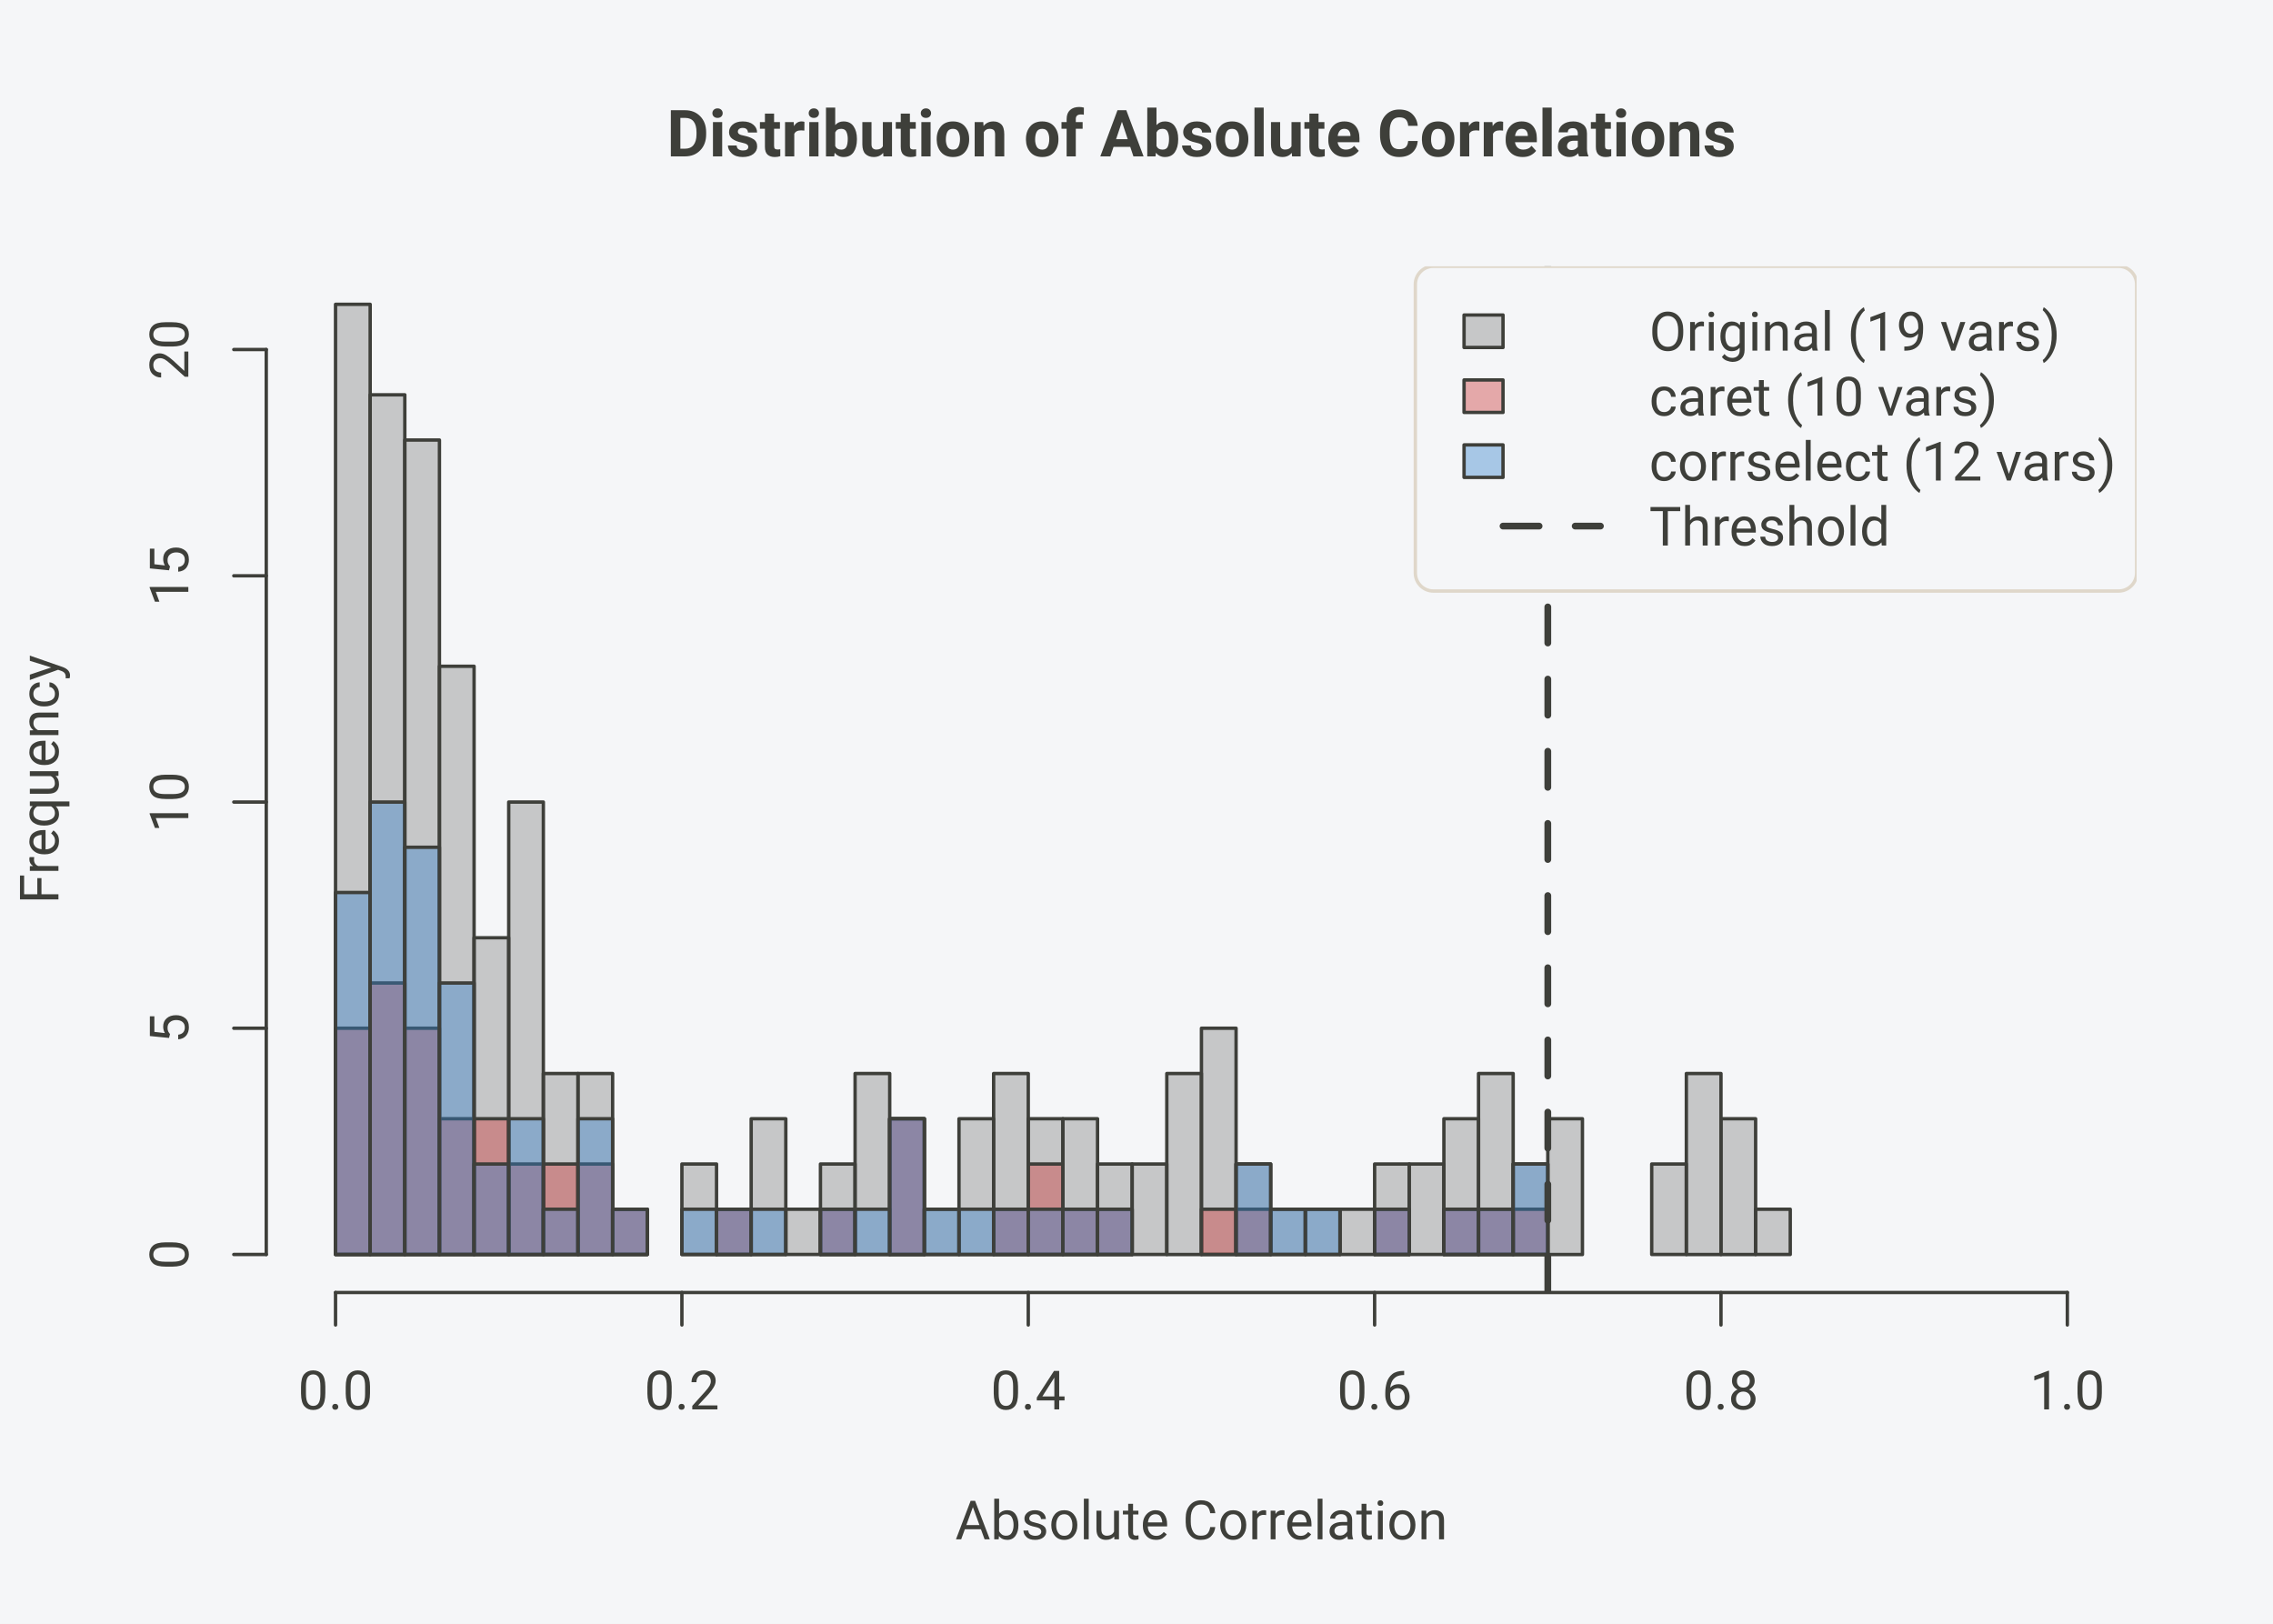
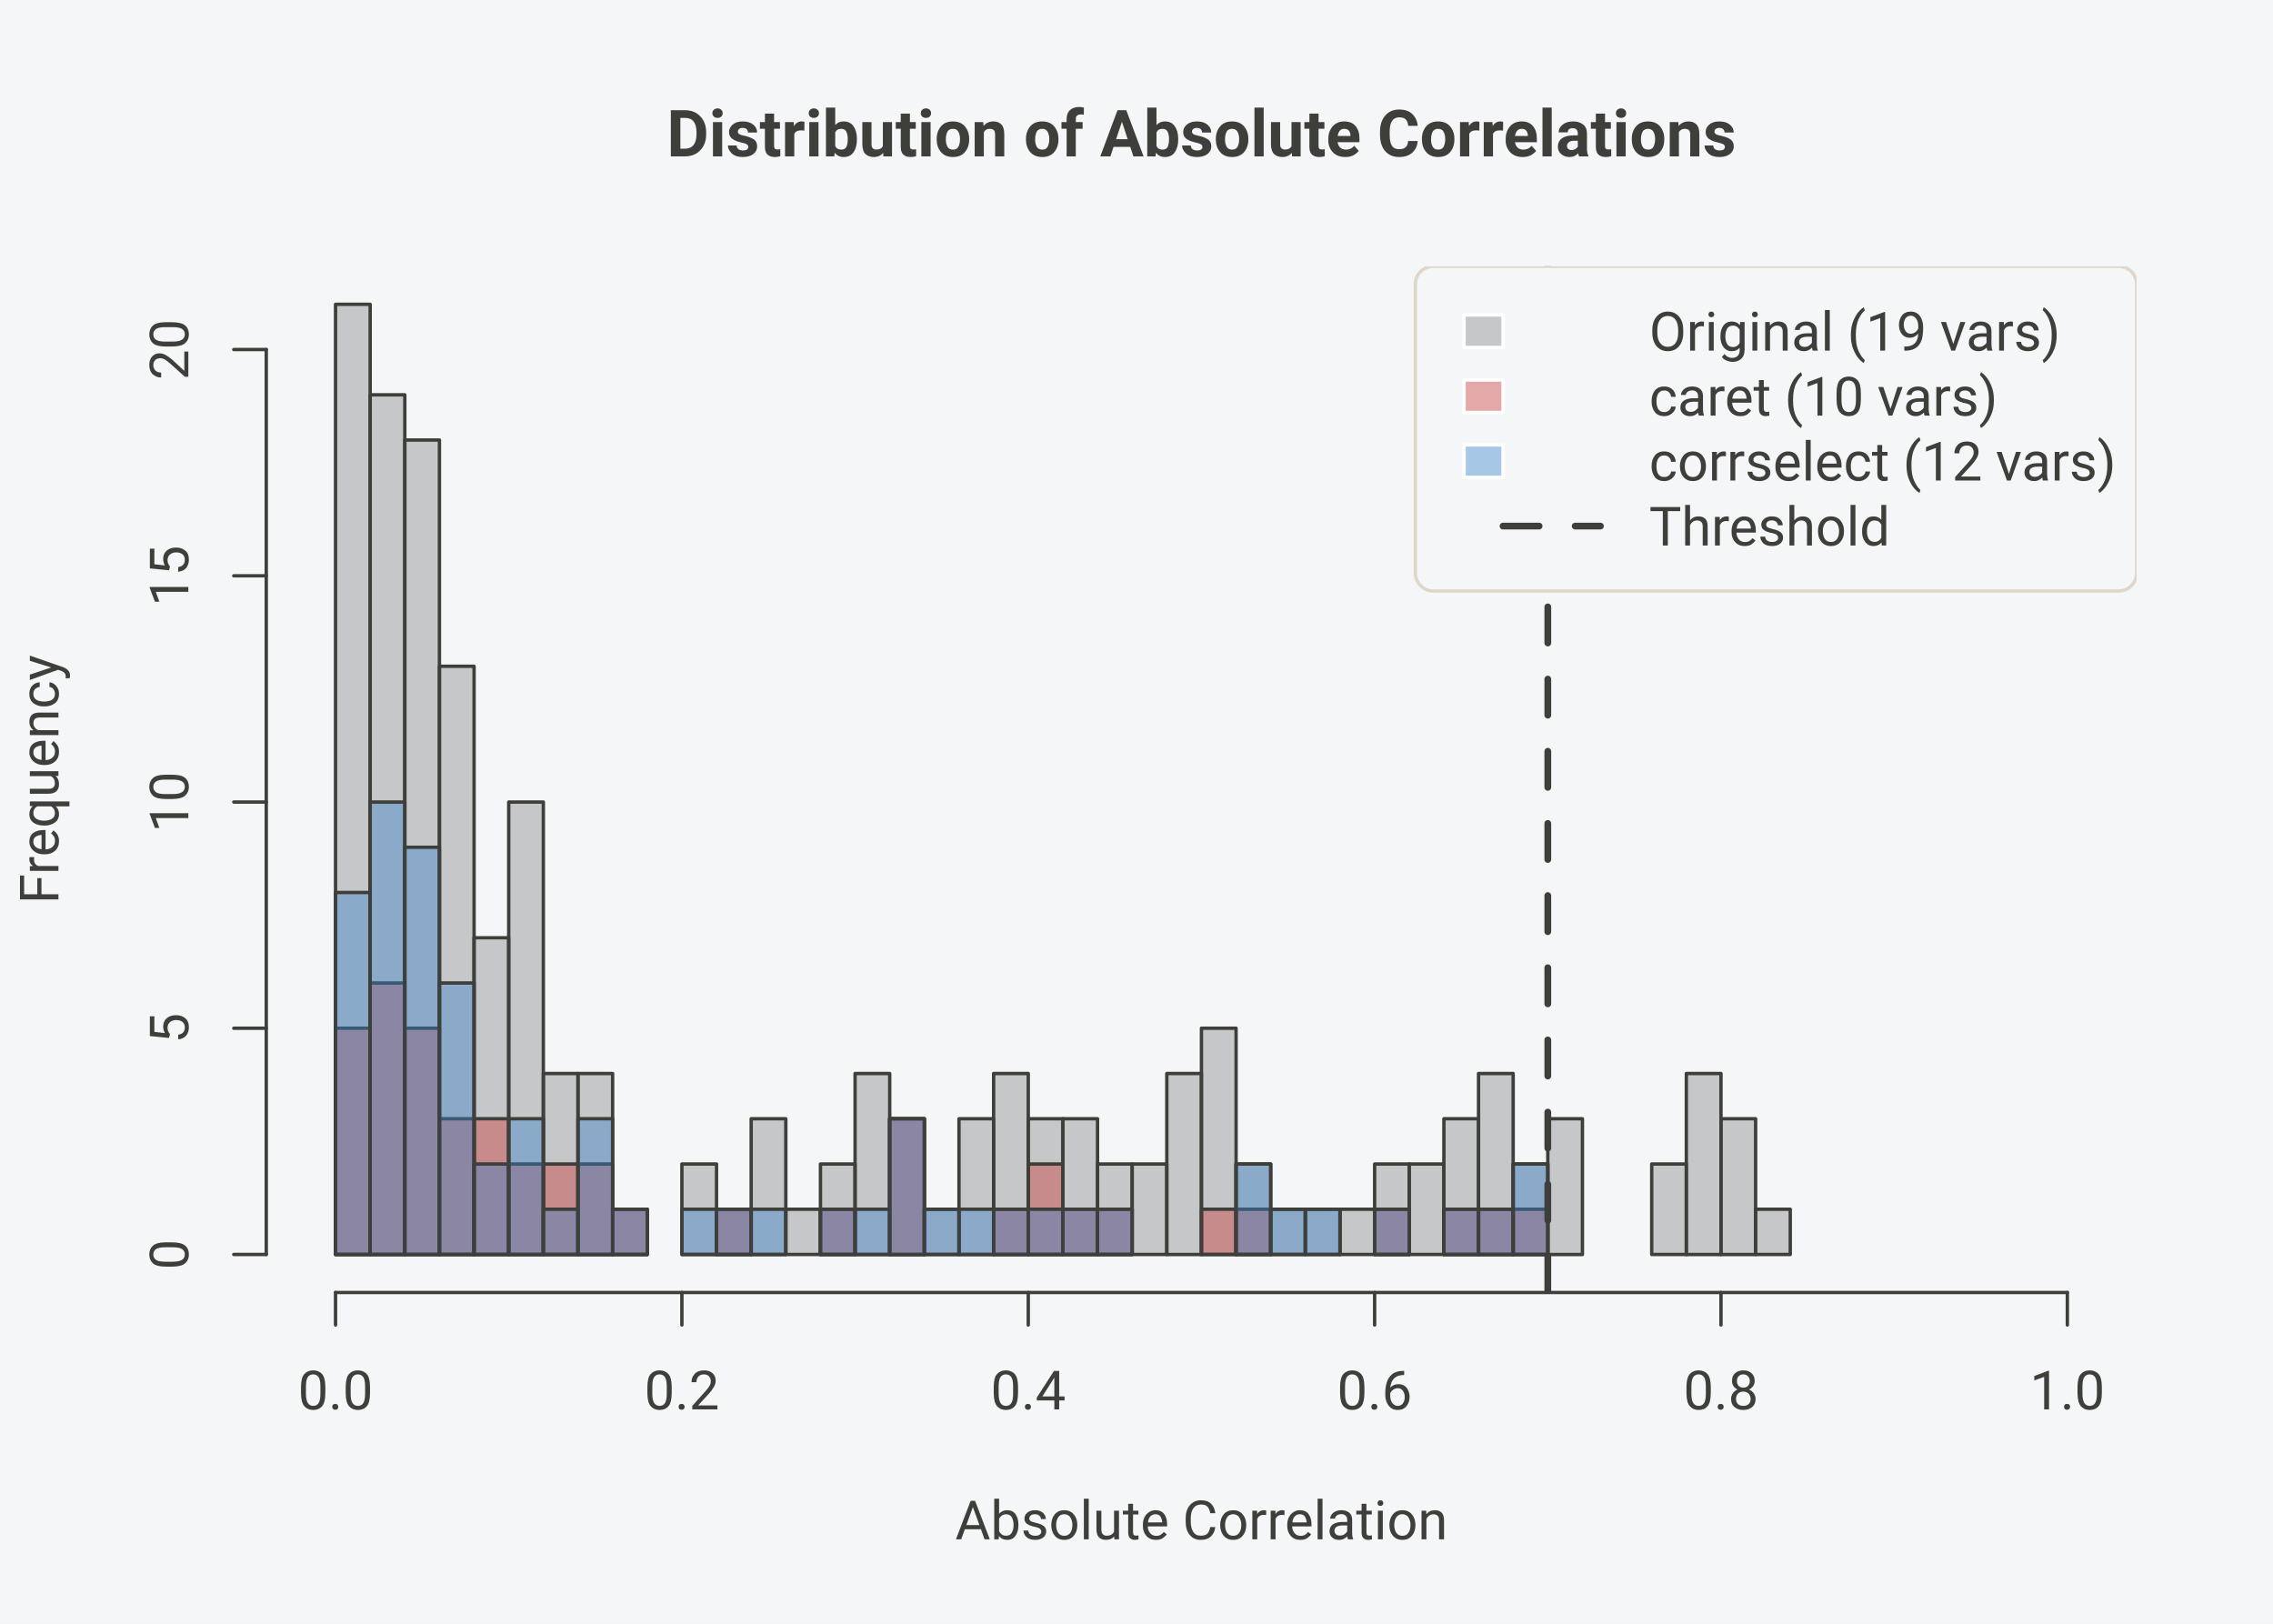
<svg xmlns="http://www.w3.org/2000/svg" width="504.00pt" height="360.00pt" viewBox="0 0 504.00 360.00">
  <g class="svglite">
    <defs>
      <style type="text/css">
    /* theme-aware-processed */
    .svglite line, .svglite polyline, .svglite polygon, .svglite path, .svglite circle {
      fill: none;
      stroke: #3E3F3A;
      stroke-linecap: round;
      stroke-linejoin: round;
      stroke-miterlimit: 10.00;
    }
    .svglite &gt; g &gt; rect {
      fill: none;
      stroke: #3E3F3A;
      stroke-linecap: round;
      stroke-linejoin: round;
      stroke-miterlimit: 10.00;
    }
    .svglite text {
      white-space: pre;
      fill: #3E3F3A;
    }
    .svglite g.glyphgroup path {
      fill: inherit;
      stroke: none;
    }
  </style>
    </defs>
-     <rect class="svg-bg" width="100%" height="100%" style="stroke: none; fill: #F5F6F8;" />
+     <rect width="100%" height="100%" style="stroke: none; fill: #F5F6F8;" />
    <defs>
      <clipPath id="cpMC4wMHw1MDQuMDB8MC4wMHwzNjAuMDA=">
        <rect x="0.00" y="0.00" width="504.00" height="360.00" />
      </clipPath>
    </defs>
    <g clip-path="url(#cpMC4wMHw1MDQuMDB8MC4wMHwzNjAuMDA=)">
      <text x="266.40" y="34.67" text-anchor="middle" style="font-size: 14.40px; font-weight: bold; font-family: &quot;Roboto&quot;, -apple-system, BlinkMacSystemFont, &quot;Segoe UI&quot;, system-ui, sans-serif;" textLength="252.17px" lengthAdjust="spacingAndGlyphs">Distribution of Absolute Correlations</text>
      <text x="266.40" y="341.28" text-anchor="middle" style="font-size: 12.00px; font-family: &quot;Roboto&quot;, -apple-system, BlinkMacSystemFont, &quot;Segoe UI&quot;, system-ui, sans-serif;" textLength="108.72px" lengthAdjust="spacingAndGlyphs">Absolute Correlation</text>
      <text transform="translate(12.96,172.80) rotate(-90)" text-anchor="middle" style="font-size: 12.00px; font-family: &quot;Roboto&quot;, -apple-system, BlinkMacSystemFont, &quot;Segoe UI&quot;, system-ui, sans-serif;" textLength="56.69px" lengthAdjust="spacingAndGlyphs">Frequency</text>
      <line x1="74.40" y1="286.56" x2="458.40" y2="286.56" style="stroke-width: 0.75;" />
      <line x1="74.40" y1="286.56" x2="74.40" y2="293.76" style="stroke-width: 0.75;" />
      <line x1="151.20" y1="286.56" x2="151.20" y2="293.76" style="stroke-width: 0.75;" />
      <line x1="228.00" y1="286.56" x2="228.00" y2="293.76" style="stroke-width: 0.75;" />
      <line x1="304.80" y1="286.56" x2="304.80" y2="293.76" style="stroke-width: 0.75;" />
      <line x1="381.60" y1="286.56" x2="381.60" y2="293.76" style="stroke-width: 0.75;" />
      <line x1="458.40" y1="286.56" x2="458.40" y2="293.76" style="stroke-width: 0.75;" />
      <text x="74.40" y="312.48" text-anchor="middle" style="font-size: 12.00px; font-family: &quot;Roboto&quot;, -apple-system, BlinkMacSystemFont, &quot;Segoe UI&quot;, system-ui, sans-serif;" textLength="16.67px" lengthAdjust="spacingAndGlyphs">0.0</text>
      <text x="151.20" y="312.48" text-anchor="middle" style="font-size: 12.00px; font-family: &quot;Roboto&quot;, -apple-system, BlinkMacSystemFont, &quot;Segoe UI&quot;, system-ui, sans-serif;" textLength="16.67px" lengthAdjust="spacingAndGlyphs">0.2</text>
      <text x="228.00" y="312.48" text-anchor="middle" style="font-size: 12.00px; font-family: &quot;Roboto&quot;, -apple-system, BlinkMacSystemFont, &quot;Segoe UI&quot;, system-ui, sans-serif;" textLength="16.67px" lengthAdjust="spacingAndGlyphs">0.4</text>
      <text x="304.80" y="312.48" text-anchor="middle" style="font-size: 12.00px; font-family: &quot;Roboto&quot;, -apple-system, BlinkMacSystemFont, &quot;Segoe UI&quot;, system-ui, sans-serif;" textLength="16.67px" lengthAdjust="spacingAndGlyphs">0.6</text>
      <text x="381.60" y="312.48" text-anchor="middle" style="font-size: 12.00px; font-family: &quot;Roboto&quot;, -apple-system, BlinkMacSystemFont, &quot;Segoe UI&quot;, system-ui, sans-serif;" textLength="16.67px" lengthAdjust="spacingAndGlyphs">0.8</text>
      <text x="458.40" y="312.48" text-anchor="middle" style="font-size: 12.00px; font-family: &quot;Roboto&quot;, -apple-system, BlinkMacSystemFont, &quot;Segoe UI&quot;, system-ui, sans-serif;" textLength="16.67px" lengthAdjust="spacingAndGlyphs">1.0</text>
      <line x1="59.04" y1="278.13" x2="59.04" y2="77.50" style="stroke-width: 0.75;" />
      <line x1="59.04" y1="278.13" x2="51.84" y2="278.13" style="stroke-width: 0.75;" />
      <line x1="59.04" y1="227.97" x2="51.84" y2="227.97" style="stroke-width: 0.75;" />
      <line x1="59.04" y1="177.82" x2="51.84" y2="177.82" style="stroke-width: 0.75;" />
      <line x1="59.04" y1="127.66" x2="51.84" y2="127.66" style="stroke-width: 0.75;" />
      <line x1="59.04" y1="77.50" x2="51.84" y2="77.50" style="stroke-width: 0.75;" />
      <text transform="translate(41.76,278.13) rotate(-90)" text-anchor="middle" style="font-size: 12.00px; font-family: &quot;Roboto&quot;, -apple-system, BlinkMacSystemFont, &quot;Segoe UI&quot;, system-ui, sans-serif;" textLength="6.67px" lengthAdjust="spacingAndGlyphs">0</text>
      <text transform="translate(41.76,227.97) rotate(-90)" text-anchor="middle" style="font-size: 12.00px; font-family: &quot;Roboto&quot;, -apple-system, BlinkMacSystemFont, &quot;Segoe UI&quot;, system-ui, sans-serif;" textLength="6.67px" lengthAdjust="spacingAndGlyphs">5</text>
      <text transform="translate(41.76,177.82) rotate(-90)" text-anchor="middle" style="font-size: 12.00px; font-family: &quot;Roboto&quot;, -apple-system, BlinkMacSystemFont, &quot;Segoe UI&quot;, system-ui, sans-serif;" textLength="13.34px" lengthAdjust="spacingAndGlyphs">10</text>
      <text transform="translate(41.76,127.66) rotate(-90)" text-anchor="middle" style="font-size: 12.00px; font-family: &quot;Roboto&quot;, -apple-system, BlinkMacSystemFont, &quot;Segoe UI&quot;, system-ui, sans-serif;" textLength="13.34px" lengthAdjust="spacingAndGlyphs">15</text>
      <text transform="translate(41.76,77.50) rotate(-90)" text-anchor="middle" style="font-size: 12.00px; font-family: &quot;Roboto&quot;, -apple-system, BlinkMacSystemFont, &quot;Segoe UI&quot;, system-ui, sans-serif;" textLength="13.34px" lengthAdjust="spacingAndGlyphs">20</text>
    </g>
    <defs>
      <clipPath id="cpNTkuMDR8NDczLjc2fDU5LjA0fDI4Ni41Ng==">
        <rect x="59.04" y="59.04" width="414.72" height="227.52" />
      </clipPath>
    </defs>
    <g clip-path="url(#cpNTkuMDR8NDczLjc2fDU5LjA0fDI4Ni41Ng==)">
      <rect x="74.40" y="67.47" width="7.68" height="210.67" style="stroke-width: 0.75; fill: #808080; fill-opacity: 0.40;" />
      <rect x="82.08" y="87.53" width="7.68" height="190.60" style="stroke-width: 0.75; fill: #808080; fill-opacity: 0.40;" />
      <rect x="89.76" y="97.56" width="7.68" height="180.57" style="stroke-width: 0.75; fill: #808080; fill-opacity: 0.40;" />
      <rect x="97.44" y="147.72" width="7.68" height="130.41" style="stroke-width: 0.75; fill: #808080; fill-opacity: 0.40;" />
      <rect x="105.12" y="207.91" width="7.68" height="70.22" style="stroke-width: 0.75; fill: #808080; fill-opacity: 0.40;" />
      <rect x="112.80" y="177.82" width="7.68" height="100.32" style="stroke-width: 0.75; fill: #808080; fill-opacity: 0.40;" />
      <rect x="120.48" y="238.01" width="7.68" height="40.13" style="stroke-width: 0.75; fill: #808080; fill-opacity: 0.40;" />
      <rect x="128.16" y="238.01" width="7.68" height="40.13" style="stroke-width: 0.75; fill: #808080; fill-opacity: 0.40;" />
      <rect x="135.84" y="268.10" width="7.68" height="10.03" style="stroke-width: 0.75; fill: #808080; fill-opacity: 0.40;" />
      <rect x="143.52" y="278.13" width="7.68" height="0.00" style="stroke-width: 0.75; fill: #808080; fill-opacity: 0.40;" />
      <rect x="151.20" y="258.07" width="7.68" height="20.06" style="stroke-width: 0.75; fill: #808080; fill-opacity: 0.40;" />
      <rect x="158.88" y="268.10" width="7.68" height="10.03" style="stroke-width: 0.75; fill: #808080; fill-opacity: 0.40;" />
      <rect x="166.56" y="248.04" width="7.68" height="30.10" style="stroke-width: 0.75; fill: #808080; fill-opacity: 0.40;" />
      <rect x="174.24" y="268.10" width="7.68" height="10.03" style="stroke-width: 0.75; fill: #808080; fill-opacity: 0.40;" />
      <rect x="181.92" y="258.07" width="7.68" height="20.06" style="stroke-width: 0.75; fill: #808080; fill-opacity: 0.40;" />
      <rect x="189.60" y="238.01" width="7.68" height="40.13" style="stroke-width: 0.75; fill: #808080; fill-opacity: 0.40;" />
      <rect x="197.28" y="248.04" width="7.68" height="30.10" style="stroke-width: 0.75; fill: #808080; fill-opacity: 0.40;" />
      <rect x="204.96" y="268.10" width="7.68" height="10.03" style="stroke-width: 0.75; fill: #808080; fill-opacity: 0.40;" />
      <rect x="212.64" y="248.04" width="7.68" height="30.10" style="stroke-width: 0.75; fill: #808080; fill-opacity: 0.40;" />
      <rect x="220.32" y="238.01" width="7.68" height="40.13" style="stroke-width: 0.75; fill: #808080; fill-opacity: 0.40;" />
      <rect x="228.00" y="248.04" width="7.68" height="30.10" style="stroke-width: 0.75; fill: #808080; fill-opacity: 0.40;" />
      <rect x="235.68" y="248.04" width="7.68" height="30.10" style="stroke-width: 0.75; fill: #808080; fill-opacity: 0.40;" />
      <rect x="243.36" y="258.07" width="7.68" height="20.06" style="stroke-width: 0.75; fill: #808080; fill-opacity: 0.40;" />
      <rect x="251.04" y="258.07" width="7.68" height="20.06" style="stroke-width: 0.75; fill: #808080; fill-opacity: 0.40;" />
      <rect x="258.72" y="238.01" width="7.68" height="40.13" style="stroke-width: 0.75; fill: #808080; fill-opacity: 0.40;" />
      <rect x="266.40" y="227.97" width="7.68" height="50.16" style="stroke-width: 0.75; fill: #808080; fill-opacity: 0.40;" />
      <rect x="274.08" y="258.07" width="7.68" height="20.06" style="stroke-width: 0.75; fill: #808080; fill-opacity: 0.40;" />
      <rect x="281.76" y="268.10" width="7.68" height="10.03" style="stroke-width: 0.75; fill: #808080; fill-opacity: 0.40;" />
      <rect x="289.44" y="268.10" width="7.68" height="10.03" style="stroke-width: 0.75; fill: #808080; fill-opacity: 0.40;" />
      <rect x="297.12" y="268.10" width="7.68" height="10.03" style="stroke-width: 0.75; fill: #808080; fill-opacity: 0.40;" />
      <rect x="304.80" y="258.07" width="7.68" height="20.06" style="stroke-width: 0.75; fill: #808080; fill-opacity: 0.40;" />
      <rect x="312.48" y="258.07" width="7.68" height="20.06" style="stroke-width: 0.75; fill: #808080; fill-opacity: 0.40;" />
      <rect x="320.16" y="248.04" width="7.68" height="30.10" style="stroke-width: 0.75; fill: #808080; fill-opacity: 0.40;" />
      <rect x="327.84" y="238.01" width="7.68" height="40.13" style="stroke-width: 0.75; fill: #808080; fill-opacity: 0.40;" />
      <rect x="335.52" y="258.07" width="7.68" height="20.06" style="stroke-width: 0.75; fill: #808080; fill-opacity: 0.40;" />
      <rect x="343.20" y="248.04" width="7.68" height="30.10" style="stroke-width: 0.75; fill: #808080; fill-opacity: 0.40;" />
      <rect x="350.88" y="278.13" width="7.68" height="0.00" style="stroke-width: 0.75; fill: #808080; fill-opacity: 0.40;" />
      <rect x="358.56" y="278.13" width="7.68" height="0.00" style="stroke-width: 0.75; fill: #808080; fill-opacity: 0.40;" />
      <rect x="366.24" y="258.07" width="7.68" height="20.06" style="stroke-width: 0.75; fill: #808080; fill-opacity: 0.40;" />
      <rect x="373.92" y="238.01" width="7.68" height="40.13" style="stroke-width: 0.75; fill: #808080; fill-opacity: 0.40;" />
      <rect x="381.60" y="248.04" width="7.68" height="30.10" style="stroke-width: 0.75; fill: #808080; fill-opacity: 0.40;" />
      <rect x="389.28" y="268.10" width="7.68" height="10.03" style="stroke-width: 0.75; fill: #808080; fill-opacity: 0.40;" />
      <rect x="74.40" y="227.97" width="7.68" height="50.16" style="stroke-width: 0.75; fill: #CC3333; fill-opacity: 0.40;" />
      <rect x="82.08" y="217.94" width="7.68" height="60.19" style="stroke-width: 0.75; fill: #CC3333; fill-opacity: 0.40;" />
      <rect x="89.76" y="227.97" width="7.68" height="50.16" style="stroke-width: 0.75; fill: #CC3333; fill-opacity: 0.40;" />
      <rect x="97.44" y="248.04" width="7.68" height="30.10" style="stroke-width: 0.75; fill: #CC3333; fill-opacity: 0.40;" />
      <rect x="105.12" y="248.04" width="7.68" height="30.10" style="stroke-width: 0.75; fill: #CC3333; fill-opacity: 0.40;" />
      <rect x="112.80" y="258.07" width="7.68" height="20.06" style="stroke-width: 0.75; fill: #CC3333; fill-opacity: 0.40;" />
      <rect x="120.48" y="258.07" width="7.68" height="20.06" style="stroke-width: 0.75; fill: #CC3333; fill-opacity: 0.40;" />
      <rect x="128.16" y="258.07" width="7.68" height="20.06" style="stroke-width: 0.75; fill: #CC3333; fill-opacity: 0.40;" />
      <rect x="135.84" y="268.10" width="7.68" height="10.03" style="stroke-width: 0.75; fill: #CC3333; fill-opacity: 0.40;" />
      <rect x="143.52" y="278.13" width="7.68" height="0.00" style="stroke-width: 0.75; fill: #CC3333; fill-opacity: 0.40;" />
      <rect x="151.20" y="278.13" width="7.68" height="0.00" style="stroke-width: 0.75; fill: #CC3333; fill-opacity: 0.40;" />
      <rect x="158.88" y="268.10" width="7.68" height="10.03" style="stroke-width: 0.75; fill: #CC3333; fill-opacity: 0.40;" />
      <rect x="166.56" y="278.13" width="7.68" height="0.00" style="stroke-width: 0.75; fill: #CC3333; fill-opacity: 0.40;" />
      <rect x="174.24" y="278.13" width="7.68" height="0.00" style="stroke-width: 0.75; fill: #CC3333; fill-opacity: 0.40;" />
      <rect x="181.92" y="268.10" width="7.68" height="10.03" style="stroke-width: 0.75; fill: #CC3333; fill-opacity: 0.40;" />
      <rect x="189.60" y="278.13" width="7.68" height="0.00" style="stroke-width: 0.75; fill: #CC3333; fill-opacity: 0.40;" />
      <rect x="197.28" y="248.04" width="7.68" height="30.10" style="stroke-width: 0.75; fill: #CC3333; fill-opacity: 0.40;" />
      <rect x="204.96" y="278.13" width="7.68" height="0.00" style="stroke-width: 0.75; fill: #CC3333; fill-opacity: 0.40;" />
      <rect x="212.64" y="278.13" width="7.68" height="0.00" style="stroke-width: 0.75; fill: #CC3333; fill-opacity: 0.40;" />
      <rect x="220.32" y="268.10" width="7.68" height="10.03" style="stroke-width: 0.75; fill: #CC3333; fill-opacity: 0.40;" />
      <rect x="228.00" y="258.07" width="7.68" height="20.06" style="stroke-width: 0.75; fill: #CC3333; fill-opacity: 0.40;" />
      <rect x="235.68" y="268.10" width="7.68" height="10.03" style="stroke-width: 0.75; fill: #CC3333; fill-opacity: 0.40;" />
      <rect x="243.36" y="268.10" width="7.68" height="10.03" style="stroke-width: 0.75; fill: #CC3333; fill-opacity: 0.40;" />
      <rect x="251.04" y="278.13" width="7.68" height="0.00" style="stroke-width: 0.75; fill: #CC3333; fill-opacity: 0.40;" />
      <rect x="258.72" y="278.13" width="7.68" height="0.00" style="stroke-width: 0.75; fill: #CC3333; fill-opacity: 0.40;" />
      <rect x="266.40" y="268.10" width="7.68" height="10.03" style="stroke-width: 0.75; fill: #CC3333; fill-opacity: 0.40;" />
      <rect x="274.08" y="268.10" width="7.68" height="10.03" style="stroke-width: 0.75; fill: #CC3333; fill-opacity: 0.40;" />
      <rect x="281.76" y="278.13" width="7.68" height="0.00" style="stroke-width: 0.75; fill: #CC3333; fill-opacity: 0.40;" />
      <rect x="289.44" y="278.13" width="7.68" height="0.00" style="stroke-width: 0.75; fill: #CC3333; fill-opacity: 0.40;" />
      <rect x="297.12" y="278.13" width="7.68" height="0.00" style="stroke-width: 0.75; fill: #CC3333; fill-opacity: 0.40;" />
      <rect x="304.80" y="268.10" width="7.68" height="10.03" style="stroke-width: 0.75; fill: #CC3333; fill-opacity: 0.40;" />
      <rect x="312.48" y="278.13" width="7.68" height="0.00" style="stroke-width: 0.75; fill: #CC3333; fill-opacity: 0.40;" />
      <rect x="320.16" y="268.10" width="7.68" height="10.03" style="stroke-width: 0.75; fill: #CC3333; fill-opacity: 0.40;" />
      <rect x="327.84" y="268.10" width="7.68" height="10.03" style="stroke-width: 0.75; fill: #CC3333; fill-opacity: 0.40;" />
      <rect x="335.52" y="268.10" width="7.68" height="10.03" style="stroke-width: 0.75; fill: #CC3333; fill-opacity: 0.40;" />
      <rect x="74.40" y="197.88" width="7.68" height="80.25" style="stroke-width: 0.75; fill: #3380CC; fill-opacity: 0.40;" />
      <rect x="82.08" y="177.82" width="7.68" height="100.32" style="stroke-width: 0.75; fill: #3380CC; fill-opacity: 0.40;" />
      <rect x="89.76" y="187.85" width="7.68" height="90.29" style="stroke-width: 0.75; fill: #3380CC; fill-opacity: 0.40;" />
      <rect x="97.44" y="217.94" width="7.68" height="60.19" style="stroke-width: 0.75; fill: #3380CC; fill-opacity: 0.40;" />
      <rect x="105.12" y="258.07" width="7.68" height="20.06" style="stroke-width: 0.75; fill: #3380CC; fill-opacity: 0.40;" />
      <rect x="112.80" y="248.04" width="7.68" height="30.10" style="stroke-width: 0.75; fill: #3380CC; fill-opacity: 0.40;" />
      <rect x="120.48" y="268.10" width="7.68" height="10.03" style="stroke-width: 0.75; fill: #3380CC; fill-opacity: 0.40;" />
      <rect x="128.16" y="248.04" width="7.68" height="30.10" style="stroke-width: 0.75; fill: #3380CC; fill-opacity: 0.40;" />
      <rect x="135.84" y="268.10" width="7.68" height="10.03" style="stroke-width: 0.75; fill: #3380CC; fill-opacity: 0.40;" />
      <rect x="143.52" y="278.13" width="7.68" height="0.00" style="stroke-width: 0.75; fill: #3380CC; fill-opacity: 0.40;" />
      <rect x="151.20" y="268.10" width="7.68" height="10.03" style="stroke-width: 0.75; fill: #3380CC; fill-opacity: 0.40;" />
      <rect x="158.88" y="268.10" width="7.68" height="10.03" style="stroke-width: 0.75; fill: #3380CC; fill-opacity: 0.40;" />
      <rect x="166.56" y="268.10" width="7.68" height="10.03" style="stroke-width: 0.75; fill: #3380CC; fill-opacity: 0.40;" />
      <rect x="174.24" y="278.13" width="7.68" height="0.00" style="stroke-width: 0.75; fill: #3380CC; fill-opacity: 0.40;" />
      <rect x="181.92" y="268.10" width="7.68" height="10.03" style="stroke-width: 0.75; fill: #3380CC; fill-opacity: 0.40;" />
      <rect x="189.60" y="268.10" width="7.68" height="10.03" style="stroke-width: 0.75; fill: #3380CC; fill-opacity: 0.40;" />
      <rect x="197.28" y="248.04" width="7.68" height="30.10" style="stroke-width: 0.75; fill: #3380CC; fill-opacity: 0.40;" />
      <rect x="204.96" y="268.10" width="7.68" height="10.03" style="stroke-width: 0.75; fill: #3380CC; fill-opacity: 0.40;" />
      <rect x="212.64" y="268.10" width="7.68" height="10.03" style="stroke-width: 0.75; fill: #3380CC; fill-opacity: 0.40;" />
      <rect x="220.32" y="268.10" width="7.68" height="10.03" style="stroke-width: 0.75; fill: #3380CC; fill-opacity: 0.40;" />
      <rect x="228.00" y="268.10" width="7.68" height="10.03" style="stroke-width: 0.75; fill: #3380CC; fill-opacity: 0.40;" />
      <rect x="235.68" y="268.10" width="7.68" height="10.03" style="stroke-width: 0.75; fill: #3380CC; fill-opacity: 0.40;" />
      <rect x="243.36" y="268.10" width="7.68" height="10.03" style="stroke-width: 0.75; fill: #3380CC; fill-opacity: 0.40;" />
      <rect x="251.04" y="278.13" width="7.68" height="0.00" style="stroke-width: 0.75; fill: #3380CC; fill-opacity: 0.40;" />
      <rect x="258.72" y="278.13" width="7.68" height="0.00" style="stroke-width: 0.75; fill: #3380CC; fill-opacity: 0.40;" />
      <rect x="266.40" y="278.13" width="7.68" height="0.00" style="stroke-width: 0.75; fill: #3380CC; fill-opacity: 0.40;" />
      <rect x="274.08" y="258.07" width="7.68" height="20.06" style="stroke-width: 0.75; fill: #3380CC; fill-opacity: 0.40;" />
      <rect x="281.76" y="268.10" width="7.68" height="10.03" style="stroke-width: 0.75; fill: #3380CC; fill-opacity: 0.40;" />
      <rect x="289.44" y="268.10" width="7.68" height="10.03" style="stroke-width: 0.75; fill: #3380CC; fill-opacity: 0.40;" />
      <rect x="297.12" y="278.13" width="7.68" height="0.00" style="stroke-width: 0.75; fill: #3380CC; fill-opacity: 0.40;" />
      <rect x="304.80" y="268.10" width="7.68" height="10.03" style="stroke-width: 0.75; fill: #3380CC; fill-opacity: 0.40;" />
      <rect x="312.48" y="278.13" width="7.68" height="0.00" style="stroke-width: 0.75; fill: #3380CC; fill-opacity: 0.40;" />
      <rect x="320.16" y="268.10" width="7.68" height="10.03" style="stroke-width: 0.75; fill: #3380CC; fill-opacity: 0.40;" />
      <rect x="327.84" y="268.10" width="7.68" height="10.03" style="stroke-width: 0.75; fill: #3380CC; fill-opacity: 0.40;" />
      <rect x="335.52" y="258.07" width="7.68" height="20.06" style="stroke-width: 0.75; fill: #3380CC; fill-opacity: 0.40;" />
      <line x1="343.20" y1="286.56" x2="343.20" y2="59.04" style="stroke-width: 1.50; stroke-dasharray: 8.00,8.00;" />
      <rect rx="4" x="313.83" y="59.04" width="159.93" height="72.00" style="stroke-width: 0.75; stroke: #DFD7CA; fill: #F5F6F8;" />
-       <rect x="324.63" y="69.84" width="8.64" height="7.20" style="stroke-width: 0.75; stroke: #3E3F3A; fill: #808080; fill-opacity: 0.40;" />
-       <rect x="324.63" y="84.24" width="8.64" height="7.20" style="stroke-width: 0.75; stroke: #3E3F3A; fill: #CC3333; fill-opacity: 0.40;" />
-       <rect x="324.63" y="98.64" width="8.64" height="7.20" style="stroke-width: 0.75; stroke: #3E3F3A; fill: #3380CC; fill-opacity: 0.40;" />
-       <rect x="324.63" y="113.04" width="8.64" height="7.20" style="stroke-width: 0.75; stroke: none;" />
-       <line x1="333.27" y1="116.64" x2="354.87" y2="116.64" style="stroke-width: 1.50; stroke-dasharray: 8.00,8.00;" />
+       <rect x="324.63" y="69.84" width="8.64" height="7.20" style="stroke-width: 0.75; stroke: #FFFFFF; fill: #808080; fill-opacity: 0.40;" />
+       <rect x="324.63" y="84.24" width="8.64" height="7.20" style="stroke-width: 0.75; stroke: #FFFFFF; fill: #CC3333; fill-opacity: 0.40;" />
+       <rect x="324.63" y="98.64" width="8.64" height="7.20" style="stroke-width: 0.75; stroke: #FFFFFF; fill: #3380CC; fill-opacity: 0.40;" />
+       <rect x="324.63" y="113.04" width="8.64" height="7.20" style="stroke-width: 0.75; stroke: none;" /> fill: #F5F6F8;' /&gt;
+ <line x1="333.27" y1="116.64" x2="354.87" y2="116.64" style="stroke-width: 1.50; stroke-dasharray: 8.00,8.00;" />
      <text x="365.67" y="77.74" style="font-size: 12.00px; font-family: &quot;Roboto&quot;, -apple-system, BlinkMacSystemFont, &quot;Segoe UI&quot;, system-ui, sans-serif;" textLength="92.03px" lengthAdjust="spacingAndGlyphs">Original (19 vars)</text>
      <text x="365.67" y="92.14" style="font-size: 12.00px; font-family: &quot;Roboto&quot;, -apple-system, BlinkMacSystemFont, &quot;Segoe UI&quot;, system-ui, sans-serif;" textLength="77.34px" lengthAdjust="spacingAndGlyphs">caret (10 vars)</text>
      <text x="365.67" y="106.54" style="font-size: 12.00px; font-family: &quot;Roboto&quot;, -apple-system, BlinkMacSystemFont, &quot;Segoe UI&quot;, system-ui, sans-serif;" textLength="102.69px" lengthAdjust="spacingAndGlyphs">corrselect (12 vars)</text>
      <text x="365.67" y="120.94" style="font-size: 12.00px; font-family: &quot;Roboto&quot;, -apple-system, BlinkMacSystemFont, &quot;Segoe UI&quot;, system-ui, sans-serif;" textLength="53.36px" lengthAdjust="spacingAndGlyphs">Threshold</text>
    </g>
  </g>
</svg>
